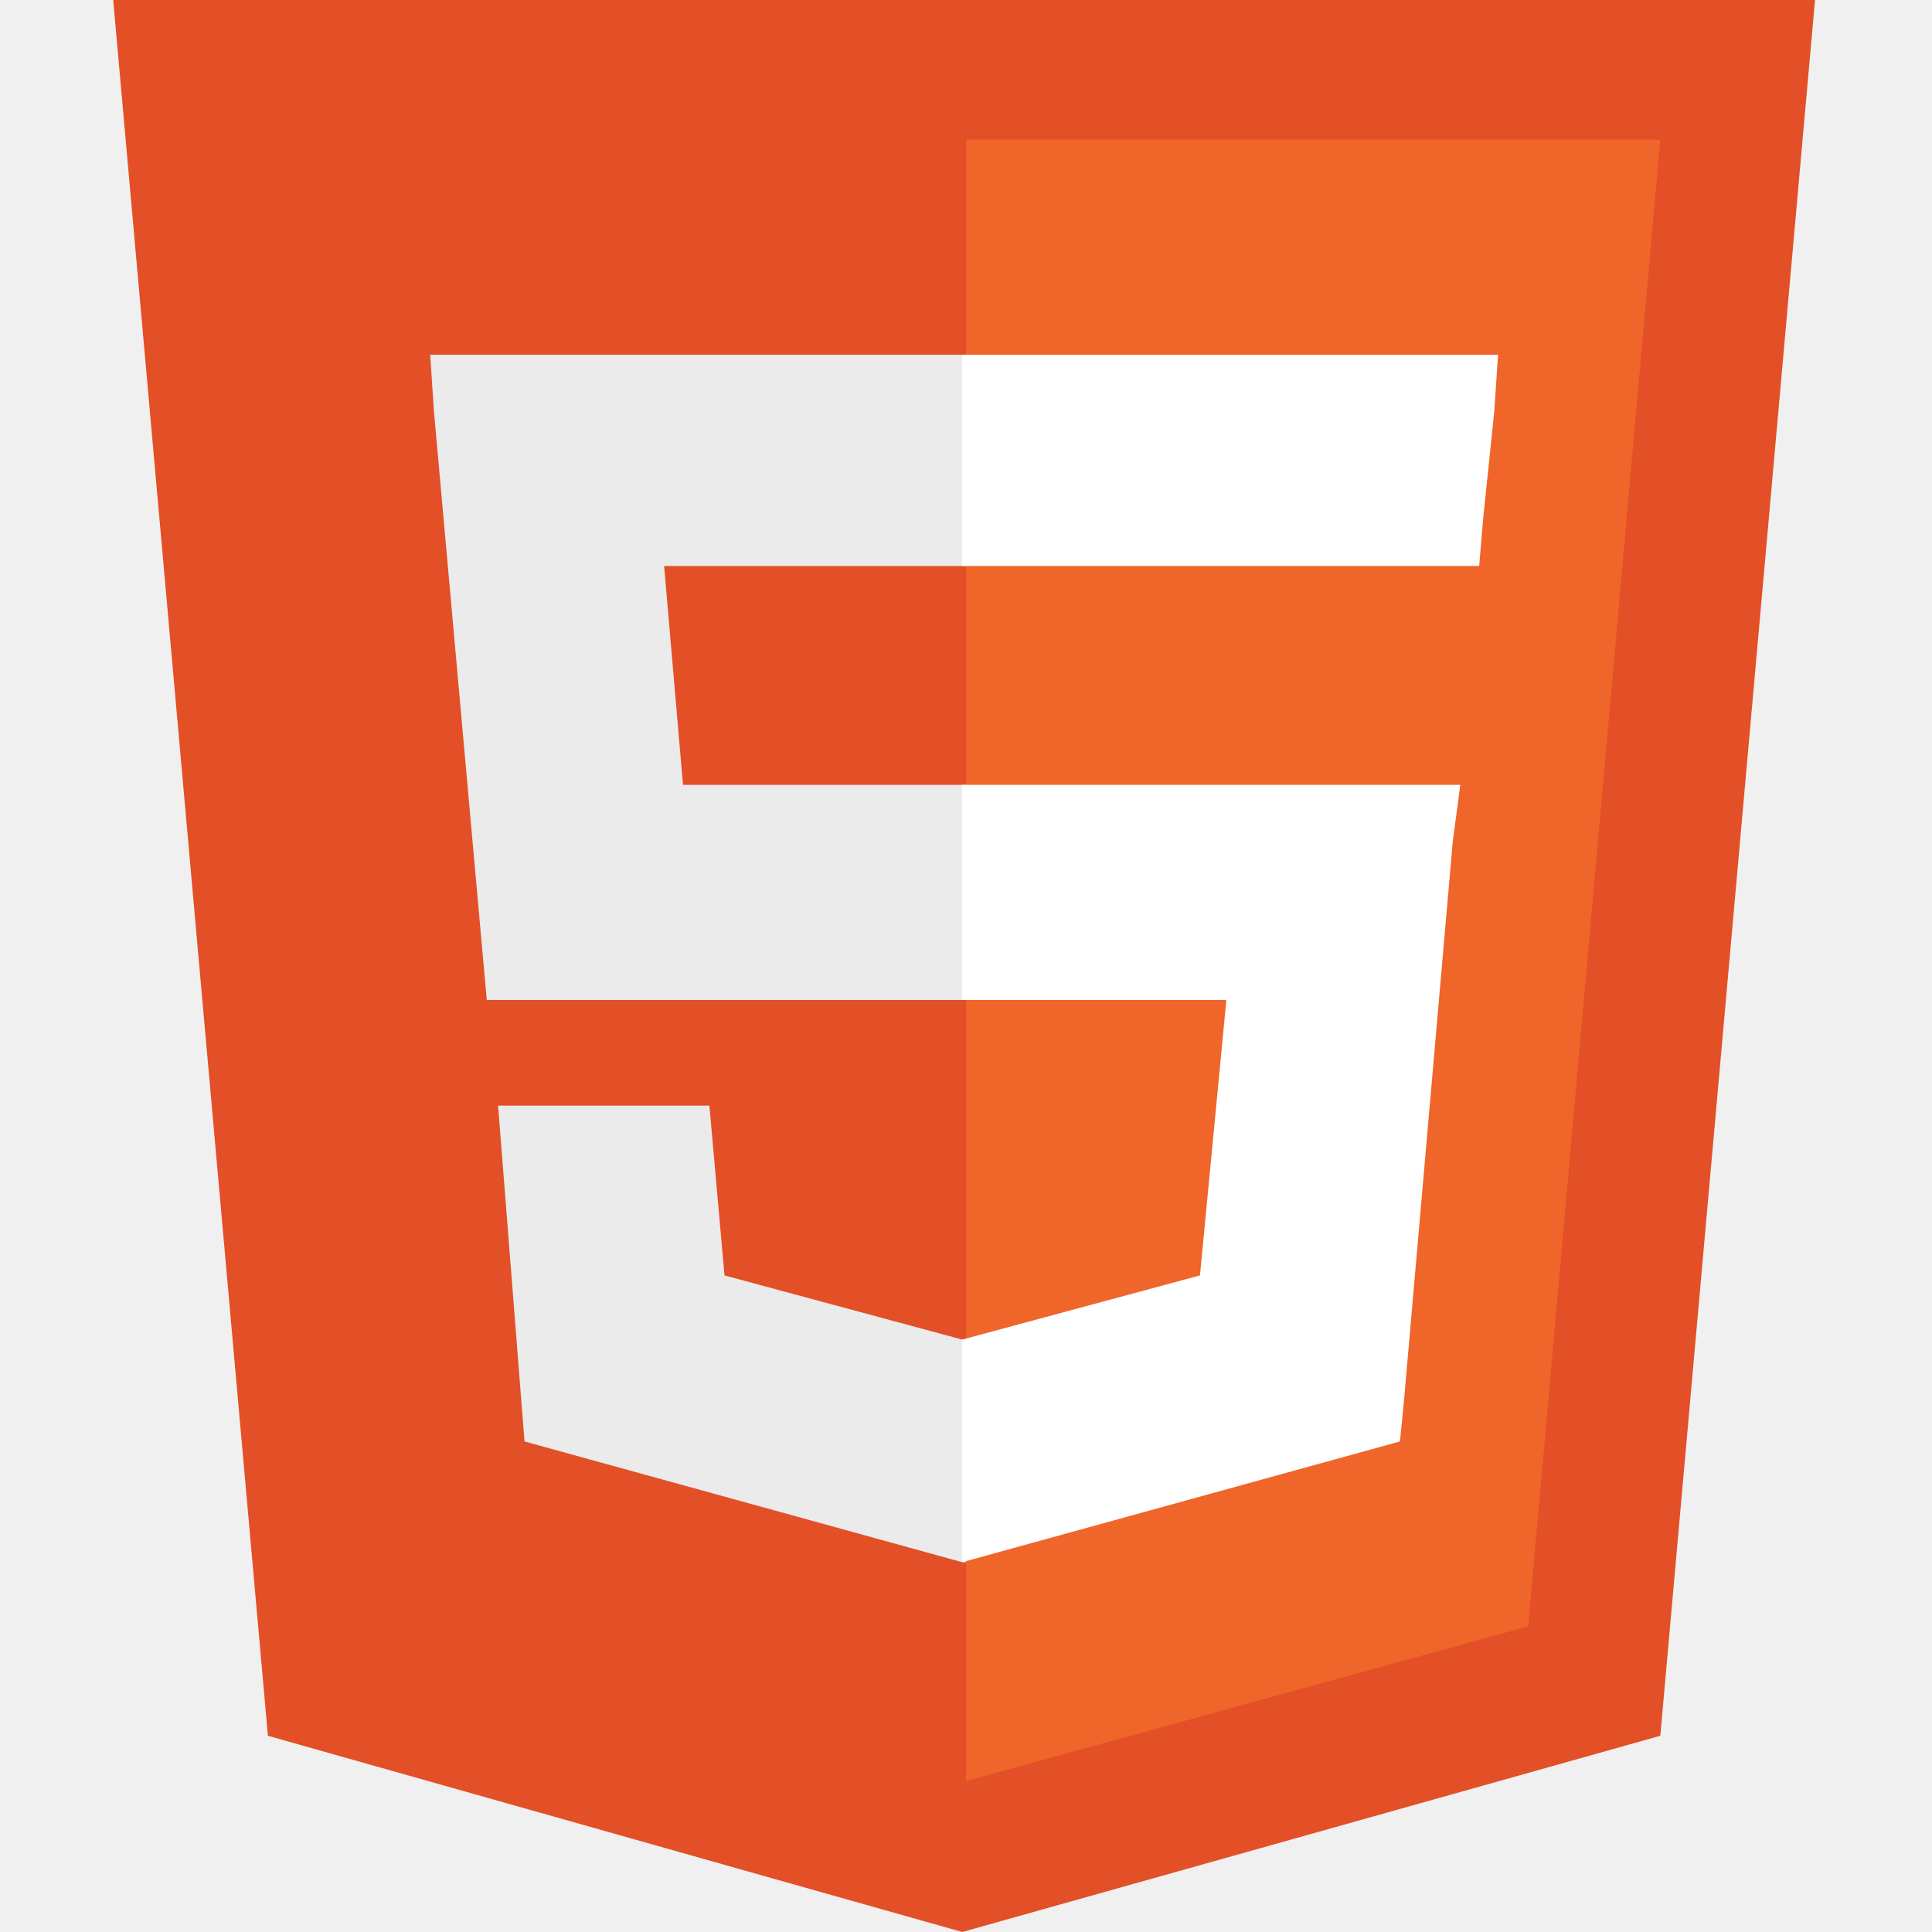
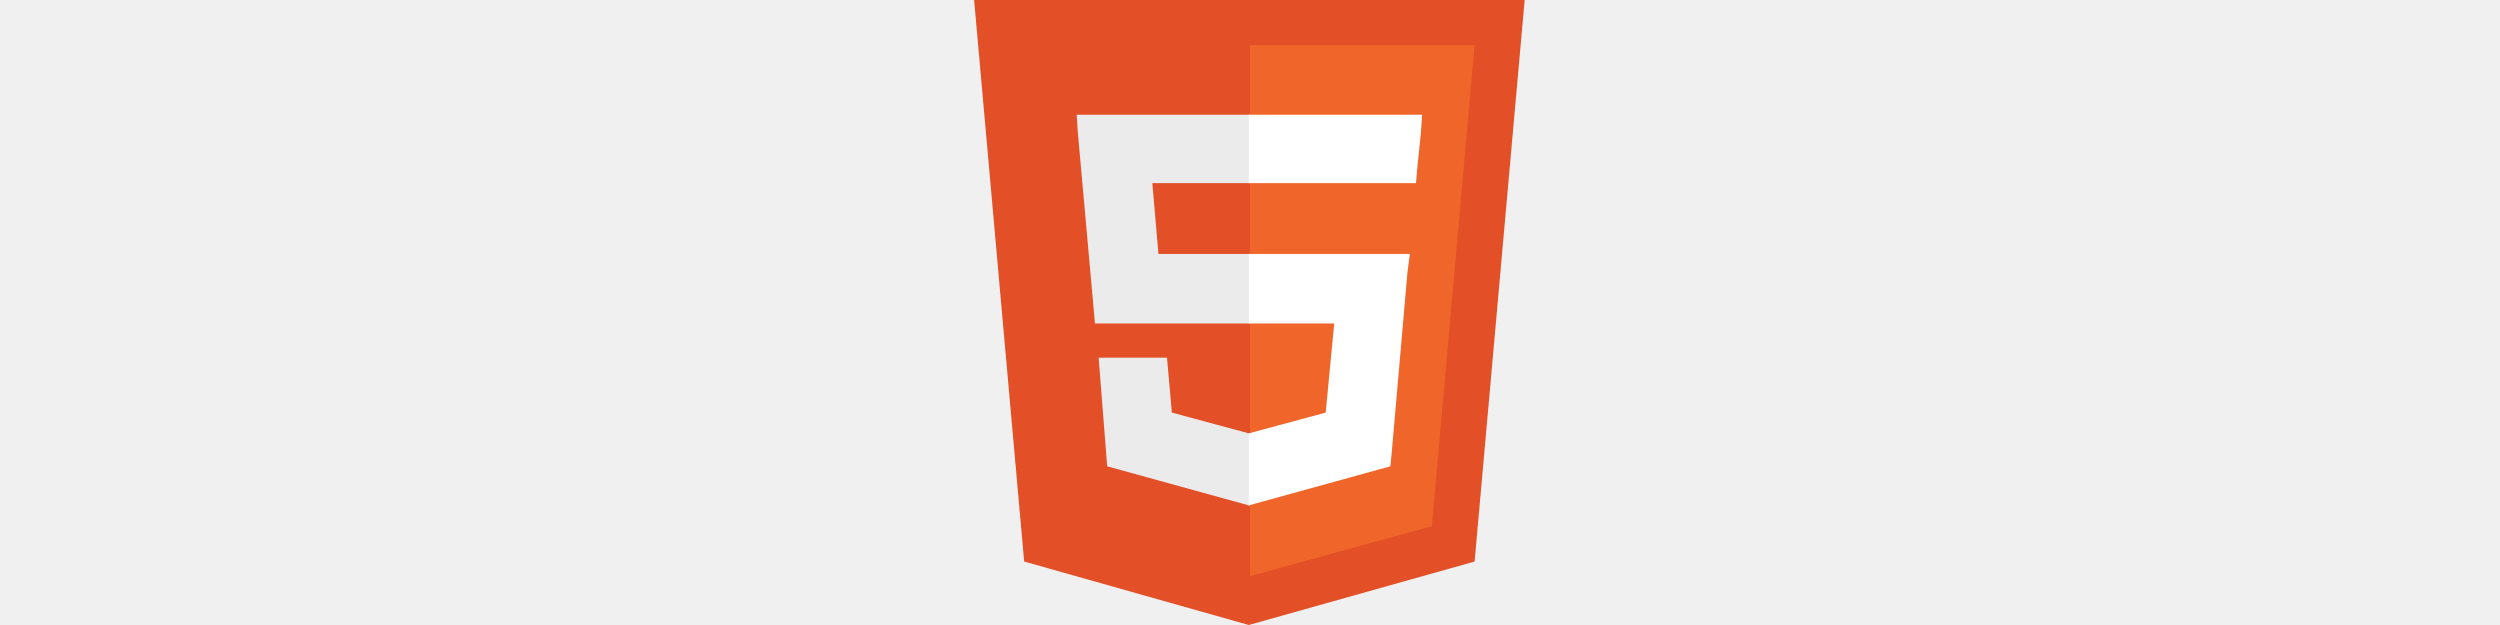
- <svg xmlns="http://www.w3.org/2000/svg" viewBox="0 0 512 512">
+ <svg xmlns="http://www.w3.org/2000/svg" width="400" height="100" viewBox="0 0 512 512">
  <path fill="#E34F26" d="M71,460 L30,0 481,0 440,460 255,512" />
  <path fill="#EF652A" d="M256,472 L405,431 440,37 256,37" />
  <path fill="#EBEBEB" d="M256,208 L181,208 176,150 256,150 256,94 255,94 114,94 115,109 129,265 256,265zM256,355 L255,355 192,338 188,293 158,293 132,293 139,382 255,414 256,414z" />
  <path fill="#FFF" d="M255,208 L255,265 325,265 318,338 255,355 255,414 371,382 372,372 385,223 387,208 371,208zM255,94 L255,129 255,150 255,150 392,150 392,150 392,150 393,138 396,109 397,94z" />
</svg>
